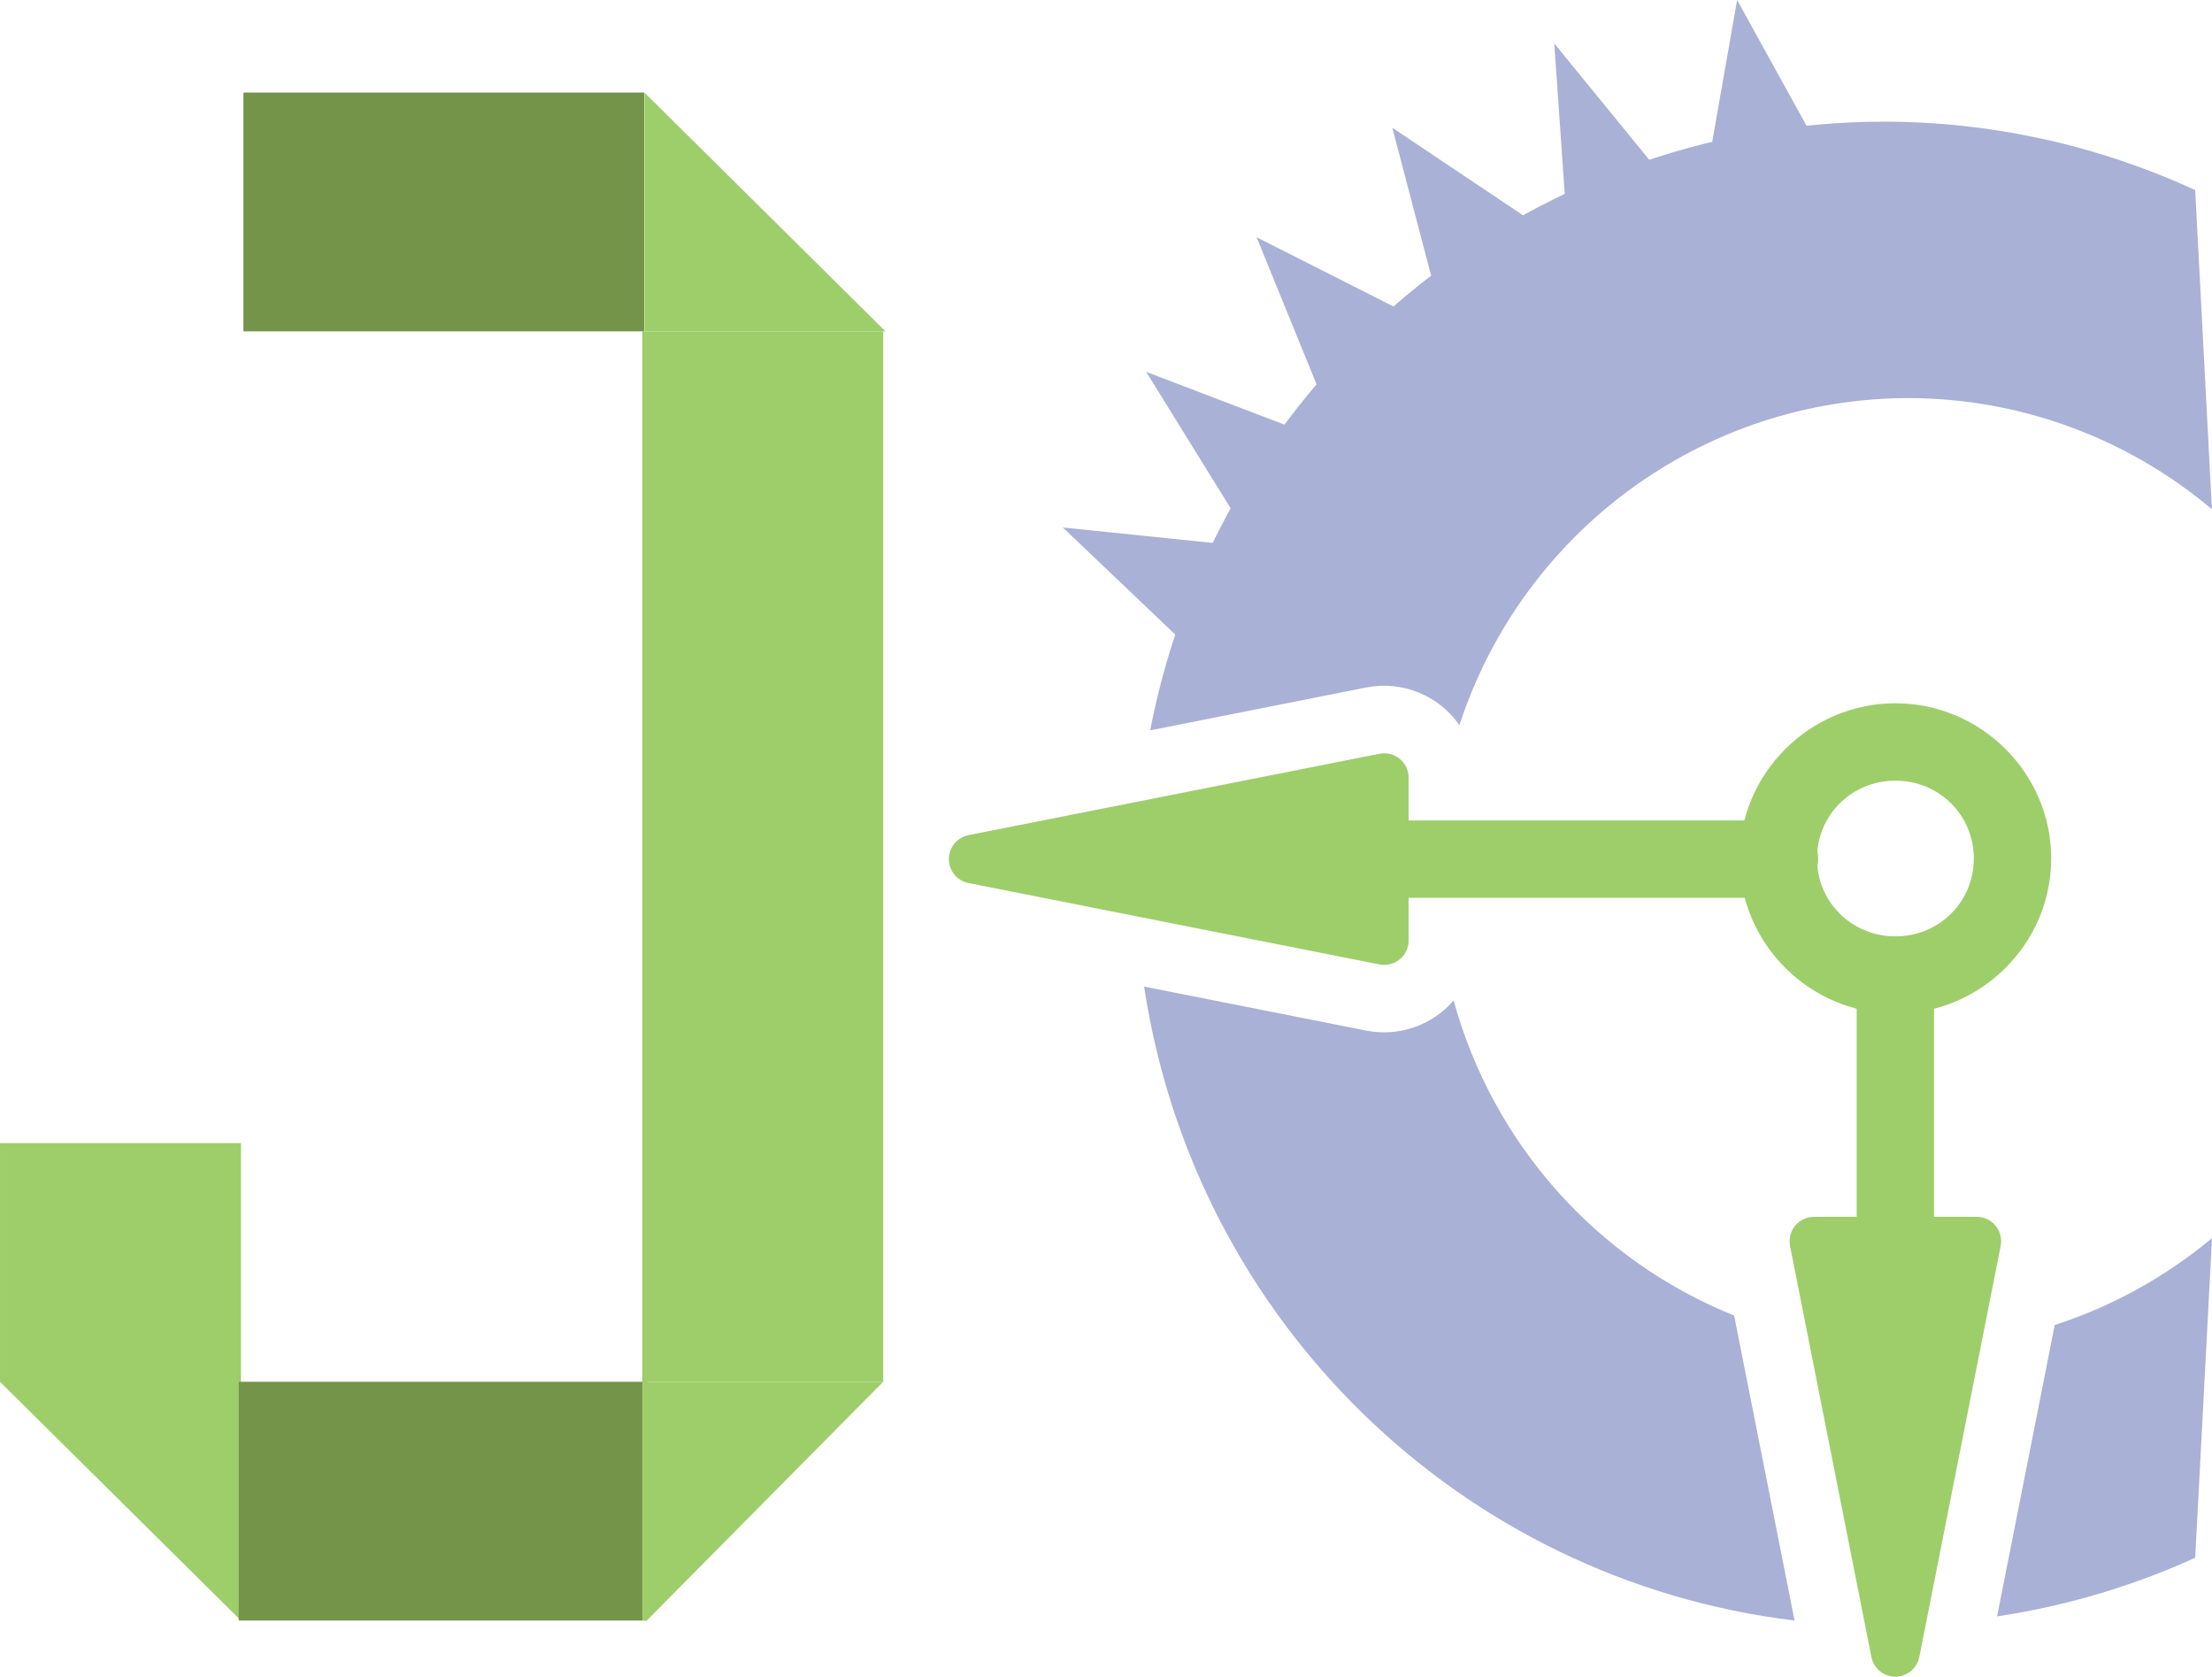
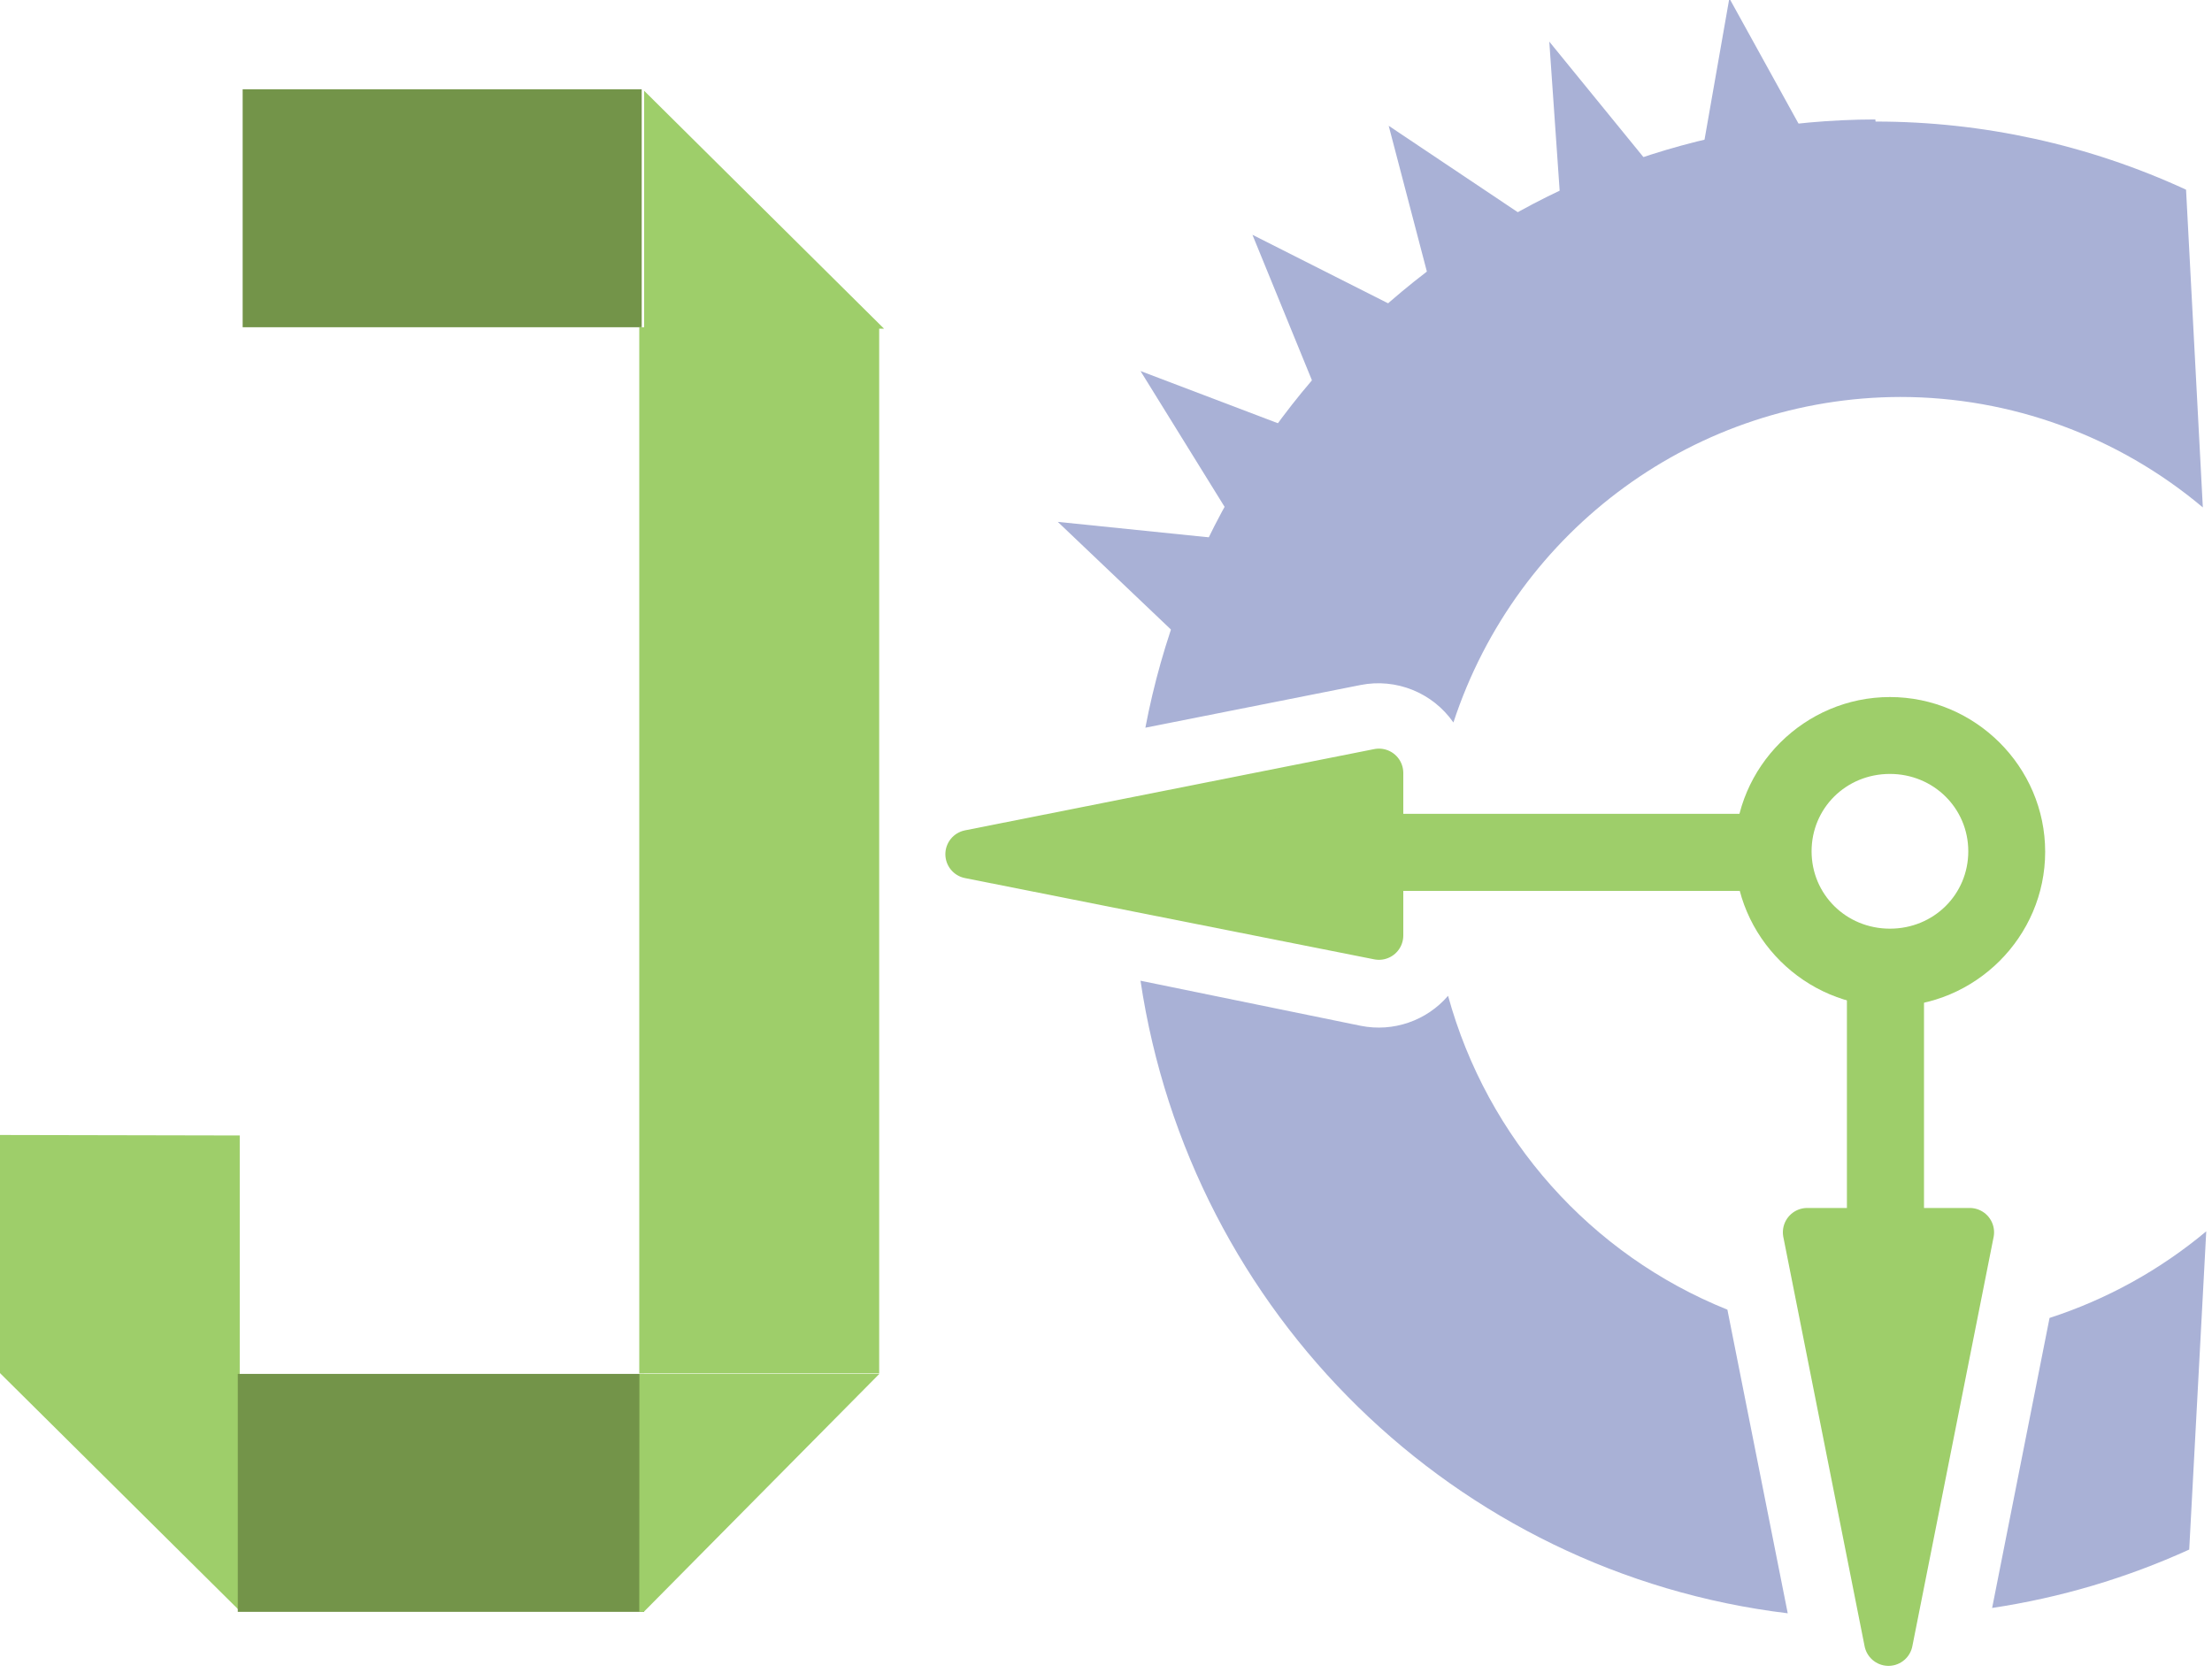
- <svg xmlns="http://www.w3.org/2000/svg" width="45.274" height="34.311" viewBox="0 0 45.274 34.311" version="1.1" id="svg5">
-   <defs id="defs2" />
-   <g id="layer1" transform="translate(-1.362862,-6.844678)">
-     <path style="fill:#a9b1d6;fill-opacity:1;stroke:none;stroke-width:1px;stroke-linecap:butt;stroke-linejoin:miter;stroke-opacity:1" d="m 36.917,6.845 -0.79,4.504 2.774,-0.913 z" id="path2358-2" />
-     <path style="fill:#a9b1d6;fill-opacity:1;stroke:none;stroke-width:1px;stroke-linecap:butt;stroke-linejoin:miter;stroke-opacity:1" d="m 33.175,7.734 0.288,4.139 2.664,-0.523 z" id="path2461-2" />
-     <path style="fill:#a9b1d6;fill-opacity:1;stroke:none;stroke-width:1px;stroke-linecap:butt;stroke-linejoin:miter;stroke-opacity:1" d="m 29.86,9.459 1.103,4.203 2.501,-1.789 z" id="path2463-4" />
-     <path style="fill:#a9b1d6;fill-opacity:1;stroke:none;stroke-width:1px;stroke-linecap:butt;stroke-linejoin:miter;stroke-opacity:1" d="m 27.082,11.699 1.747,4.284 2.133,-2.321 z" id="path2465-7" />
-     <path style="fill:#a9b1d6;fill-opacity:1;stroke:none;stroke-width:1px;stroke-linecap:butt;stroke-linejoin:miter;stroke-opacity:1" d="m 24.823,14.455 2.602,4.203 1.404,-2.675 z" id="path2467-7" />
-     <path style="fill:#a9b1d6;fill-opacity:1;stroke:none;stroke-width:1px;stroke-linecap:butt;stroke-linejoin:miter;stroke-opacity:1" d="m 23.116,17.639 3.71,3.533 v -3.151 z" id="path2469-5" />
-     <path id="circle765-4" style="fill:#a9b1d6;fill-opacity:1;stroke:none;stroke-width:1;stop-color:#000000" d="m 39.908,9.334 a 15.318,15.396 0 0 0 -15.004,12.456 l 4.423,-0.877 a 1.88,1.88 0 0 1 1.906,0.77 9.689,9.738 0 0 1 9.182,-6.692 9.689,9.738 0 0 1 6.22,2.275 L 46.293,10.735 A 15.318,15.396 0 0 0 39.908,9.334 Z M 24.78,27.034 a 15.318,15.396 0 0 0 13.313,12.973 l -1.237,-6.242 a 9.689,9.738 0 0 1 -5.741,-6.447 1.88,1.88 0 0 1 -1.786,0.617 z m 21.857,5.147 a 9.689,9.738 0 0 1 -3.219,1.778 l -1.18,5.963 a 15.318,15.396 0 0 0 4.055,-1.2 z" />
-     <path style="color:#000000;fill:#9ece6a;fill-opacity:1;stroke-width:1;stroke-linecap:round;stroke-linejoin:round" d="m 30.095,23.633 a 0.792,0.792 0 0 0 -0.792,0.792 0.792,0.792 0 0 0 0.792,0.792 h 7.689 a 0.792,0.792 0 0 0 0.792,-0.792 0.792,0.792 0 0 0 -0.792,-0.792 z" id="path633-8" />
-     <path class="a" d="m 29.694,26.09 -8.411,-1.665 8.411,-1.665 z" id="path1233-1" style="fill:#9ece6a;fill-opacity:1;stroke:#9ece6a;stroke-width:1;stroke-linecap:round;stroke-linejoin:round;stroke-opacity:1" />
-     <path style="color:#000000;fill:#9ece6a;fill-opacity:1;stroke-width:1;stroke-linecap:round;stroke-linejoin:round" d="m 40.157,21.236 c -1.749,0 -3.189,1.43 -3.189,3.176 0,1.747 1.44,3.176 3.189,3.176 1.749,0 3.189,-1.43 3.189,-3.176 0,-1.747 -1.44,-3.176 -3.189,-3.176 z m 0,1.584 c 0.897,0 1.605,0.706 1.605,1.593 0,0.886 -0.708,1.593 -1.605,1.593 -0.897,0 -1.605,-0.706 -1.605,-1.593 0,-0.886 0.708,-1.593 1.605,-1.593 z" id="path6933-2" />
-     <path style="color:#000000;fill:#9ece6a;fill-opacity:1;stroke-width:1;stroke-linecap:round;stroke-linejoin:round" d="m 40.948,32.332 a 0.792,0.591 0 0 1 -0.792,0.591 0.792,0.591 0 0 1 -0.792,-0.591 v -5.736 a 0.792,0.591 0 0 1 0.792,-0.591 0.792,0.591 0 0 1 0.792,0.591 z" id="path6935-8" />
-     <path class="a" d="m 38.491,32.245 1.665,8.411 1.665,-8.411 z" id="path6937-9" style="fill:#9ece6a;fill-opacity:1;stroke:#9ece6a;stroke-width:1;stroke-linecap:round;stroke-linejoin:round;stroke-opacity:1" />
-     <path d="m 1.363,30.236 v 4.886 l 4.932,4.886 v -4.886 -4.886 z" style="fill:#9ece6a;fill-opacity:1;stroke:none;stroke-width:1.333" id="path2001" />
-     <path d="m 6.249,40.007 h 8.352 V 35.121 H 6.249 Z" style="fill:#739449;fill-opacity:1;stroke:none;stroke-width:1.333" id="path2027" />
-     <path d="m 6.345,13.625 h 8.204 V 8.739 h -8.204 z" style="fill:#739449;fill-opacity:1;stroke:none;stroke-width:1.333" id="path2047" />
-     <path d="m 14.508,40.007 h 0.093 l 4.839,-4.886 H 14.508 Z" style="fill:#9ece6a;fill-opacity:1;stroke:none;stroke-width:1.333" id="path2069" />
-     <path d="m 14.554,8.739 v 4.886 h 4.886 0.046 z" style="fill:#9ece6a;fill-opacity:1;stroke:none;stroke-width:1.333" id="path2091" />
-     <path d="m 14.508,13.625 v 21.497 h 4.932 V 13.625 H 14.554 Z" style="fill:#9ece6a;fill-opacity:1;stroke:none;stroke-width:1.333" id="path2113" />
+ <svg xmlns="http://www.w3.org/2000/svg" width="80" height="60.5" version="1.1" viewBox="0 0 80 60.5">
+   <g transform="matrix(1.76 0 0 1.76 -2.4 -12.1)">
+     <g fill="#a9b1d6">
+       <path d="m36.9 6.84-0.79 4.5 2.77-0.913z" />
+       <path d="m33.2 7.73 0.288 4.14 2.66-0.523z" />
+       <path d="m29.9 9.46 1.1 4.2 2.5-1.79z" />
+       <path d="m27.1 11.7 1.75 4.28 2.13-2.32z" />
+       <path d="m24.8 14.5 2.6 4.2 1.4-2.68z" />
+       <path d="m23.1 17.6 3.71 3.53v-3.15z" />
+       <path d="m39.9 9.33a15.3 15.4 0 0 0-15 12.5l4.42-0.877a1.88 1.88 0 0 1 1.91 0.77 9.69 9.74 0 0 1 9.18-6.69 9.69 9.74 0 0 1 6.22 2.27l-0.345-6.53a15.3 15.4 0 0 0-6.38-1.4zm-15.1 17.7a15.3 15.4 0 0 0 13.3 13l-1.24-6.24a9.69 9.74 0 0 1-5.74-6.45 1.88 1.88 0 0 1-1.79 0.617zm21.9 5.15a9.69 9.74 0 0 1-3.22 1.78l-1.18 5.96a15.3 15.4 0 0 0 4.05-1.2z" stop-color="#000000" />
+     </g>
+     <g fill="#9ece6a">
+       <g stroke-linecap="round" stroke-linejoin="round">
+         <path d="m30.1 23.6a0.792 0.792 0 0 0-0.792 0.792 0.792 0.792 0 0 0 0.792 0.792h7.69a0.792 0.792 0 0 0 0.792-0.792 0.792 0.792 0 0 0-0.792-0.792z" color="#000000" />
+         <path class="a" d="m29.7 26.1-8.41-1.67 8.41-1.67z" stroke="#9ece6a" />
+         <path d="m40.2 21.2c-1.75 0-3.19 1.43-3.19 3.18s1.44 3.18 3.19 3.18 3.19-1.43 3.19-3.18-1.44-3.18-3.19-3.18zm0 1.58c0.897 0 1.61 0.706 1.61 1.59 0 0.886-0.708 1.59-1.61 1.59s-1.61-0.706-1.61-1.59c0-0.886 0.708-1.59 1.61-1.59z" color="#000000" />
+         <path d="m40.9 32.3a0.792 0.591 0 0 1-0.792 0.591 0.792 0.591 0 0 1-0.792-0.591v-5.74a0.792 0.591 0 0 1 0.792-0.591 0.792 0.591 0 0 1 0.792 0.591z" color="#000000" />
+         <path class="a" d="m38.5 32.2 1.67 8.41 1.67-8.41z" stroke="#9ece6a" />
+       </g>
+       <path d="m1.36 30.2v4.89l4.93 4.89v-9.77z" />
+     </g>
+     <path d="m6.25 40h8.35v-4.89h-8.35z" fill="#739449" />
+     <path d="m6.35 13.6h8.2v-4.89h-8.2z" fill="#739449" />
+     <g fill="#9ece6a">
+       <path d="m14.5 40h0.093l4.84-4.89h-4.93z" />
+       <path d="m14.6 8.74v4.89h4.93z" />
+       <path d="m14.5 13.6v21.5h4.93v-21.5h-4.89z" />
+     </g>
  </g>
</svg>
